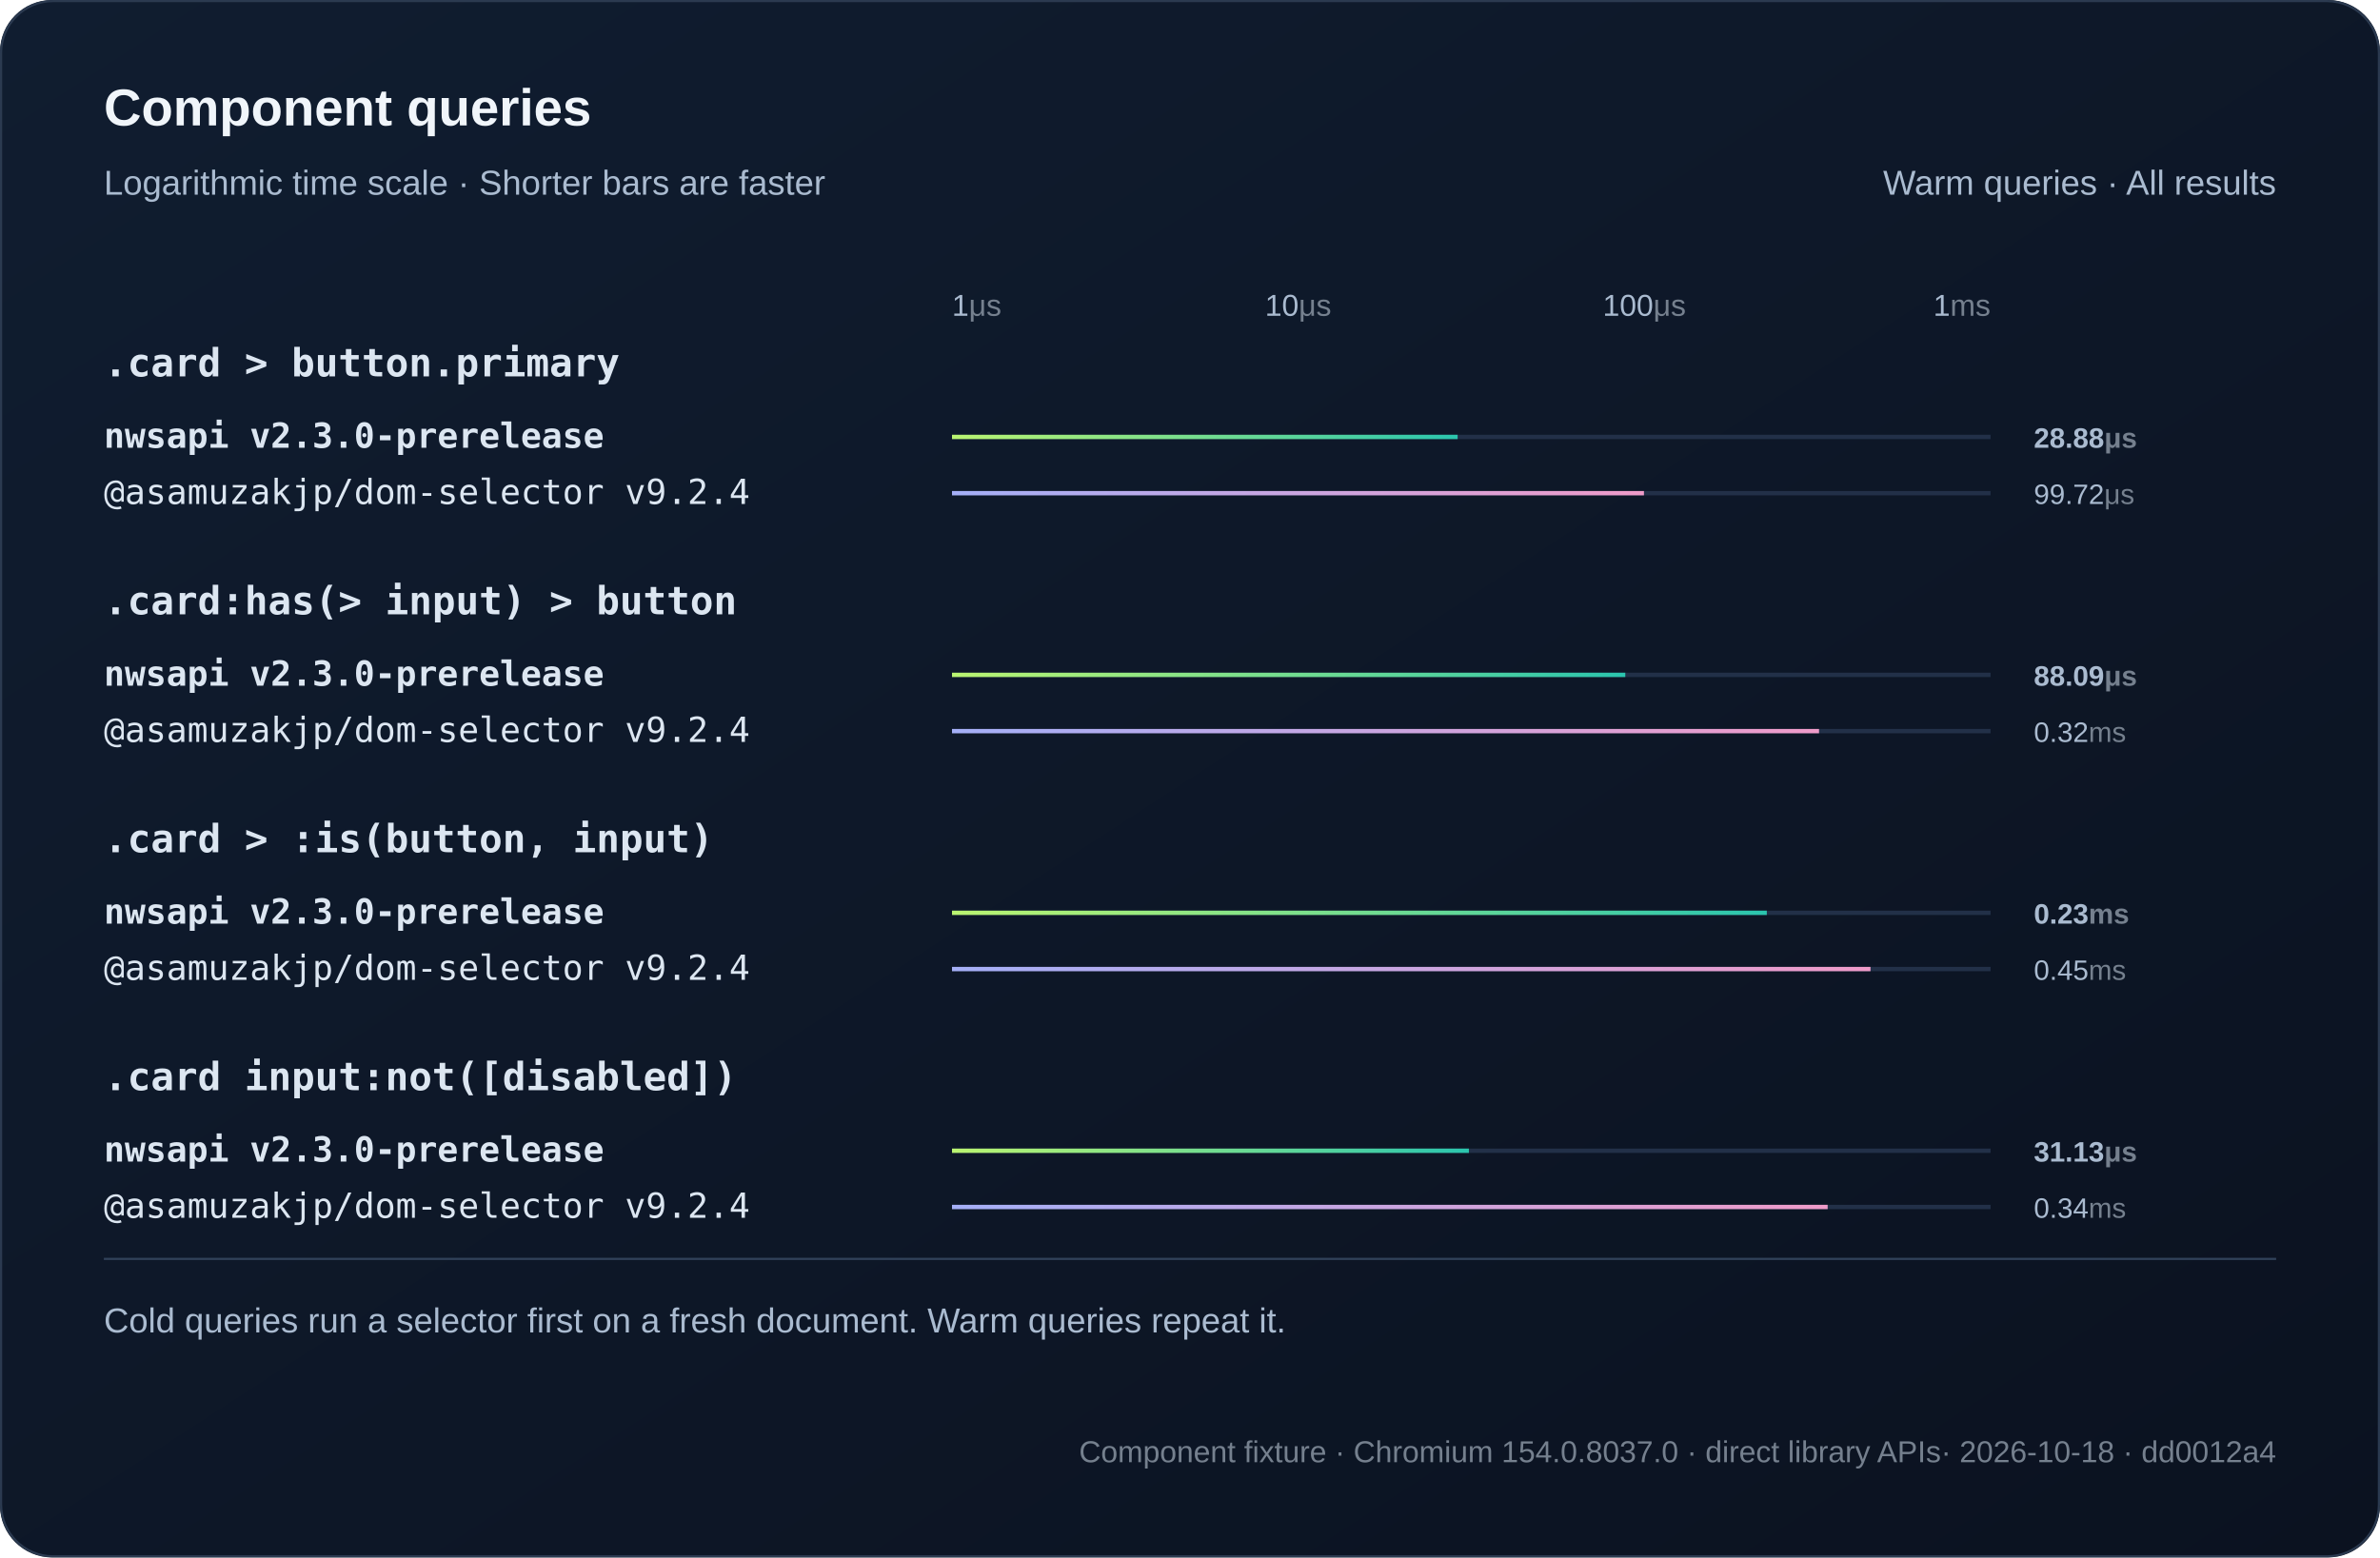
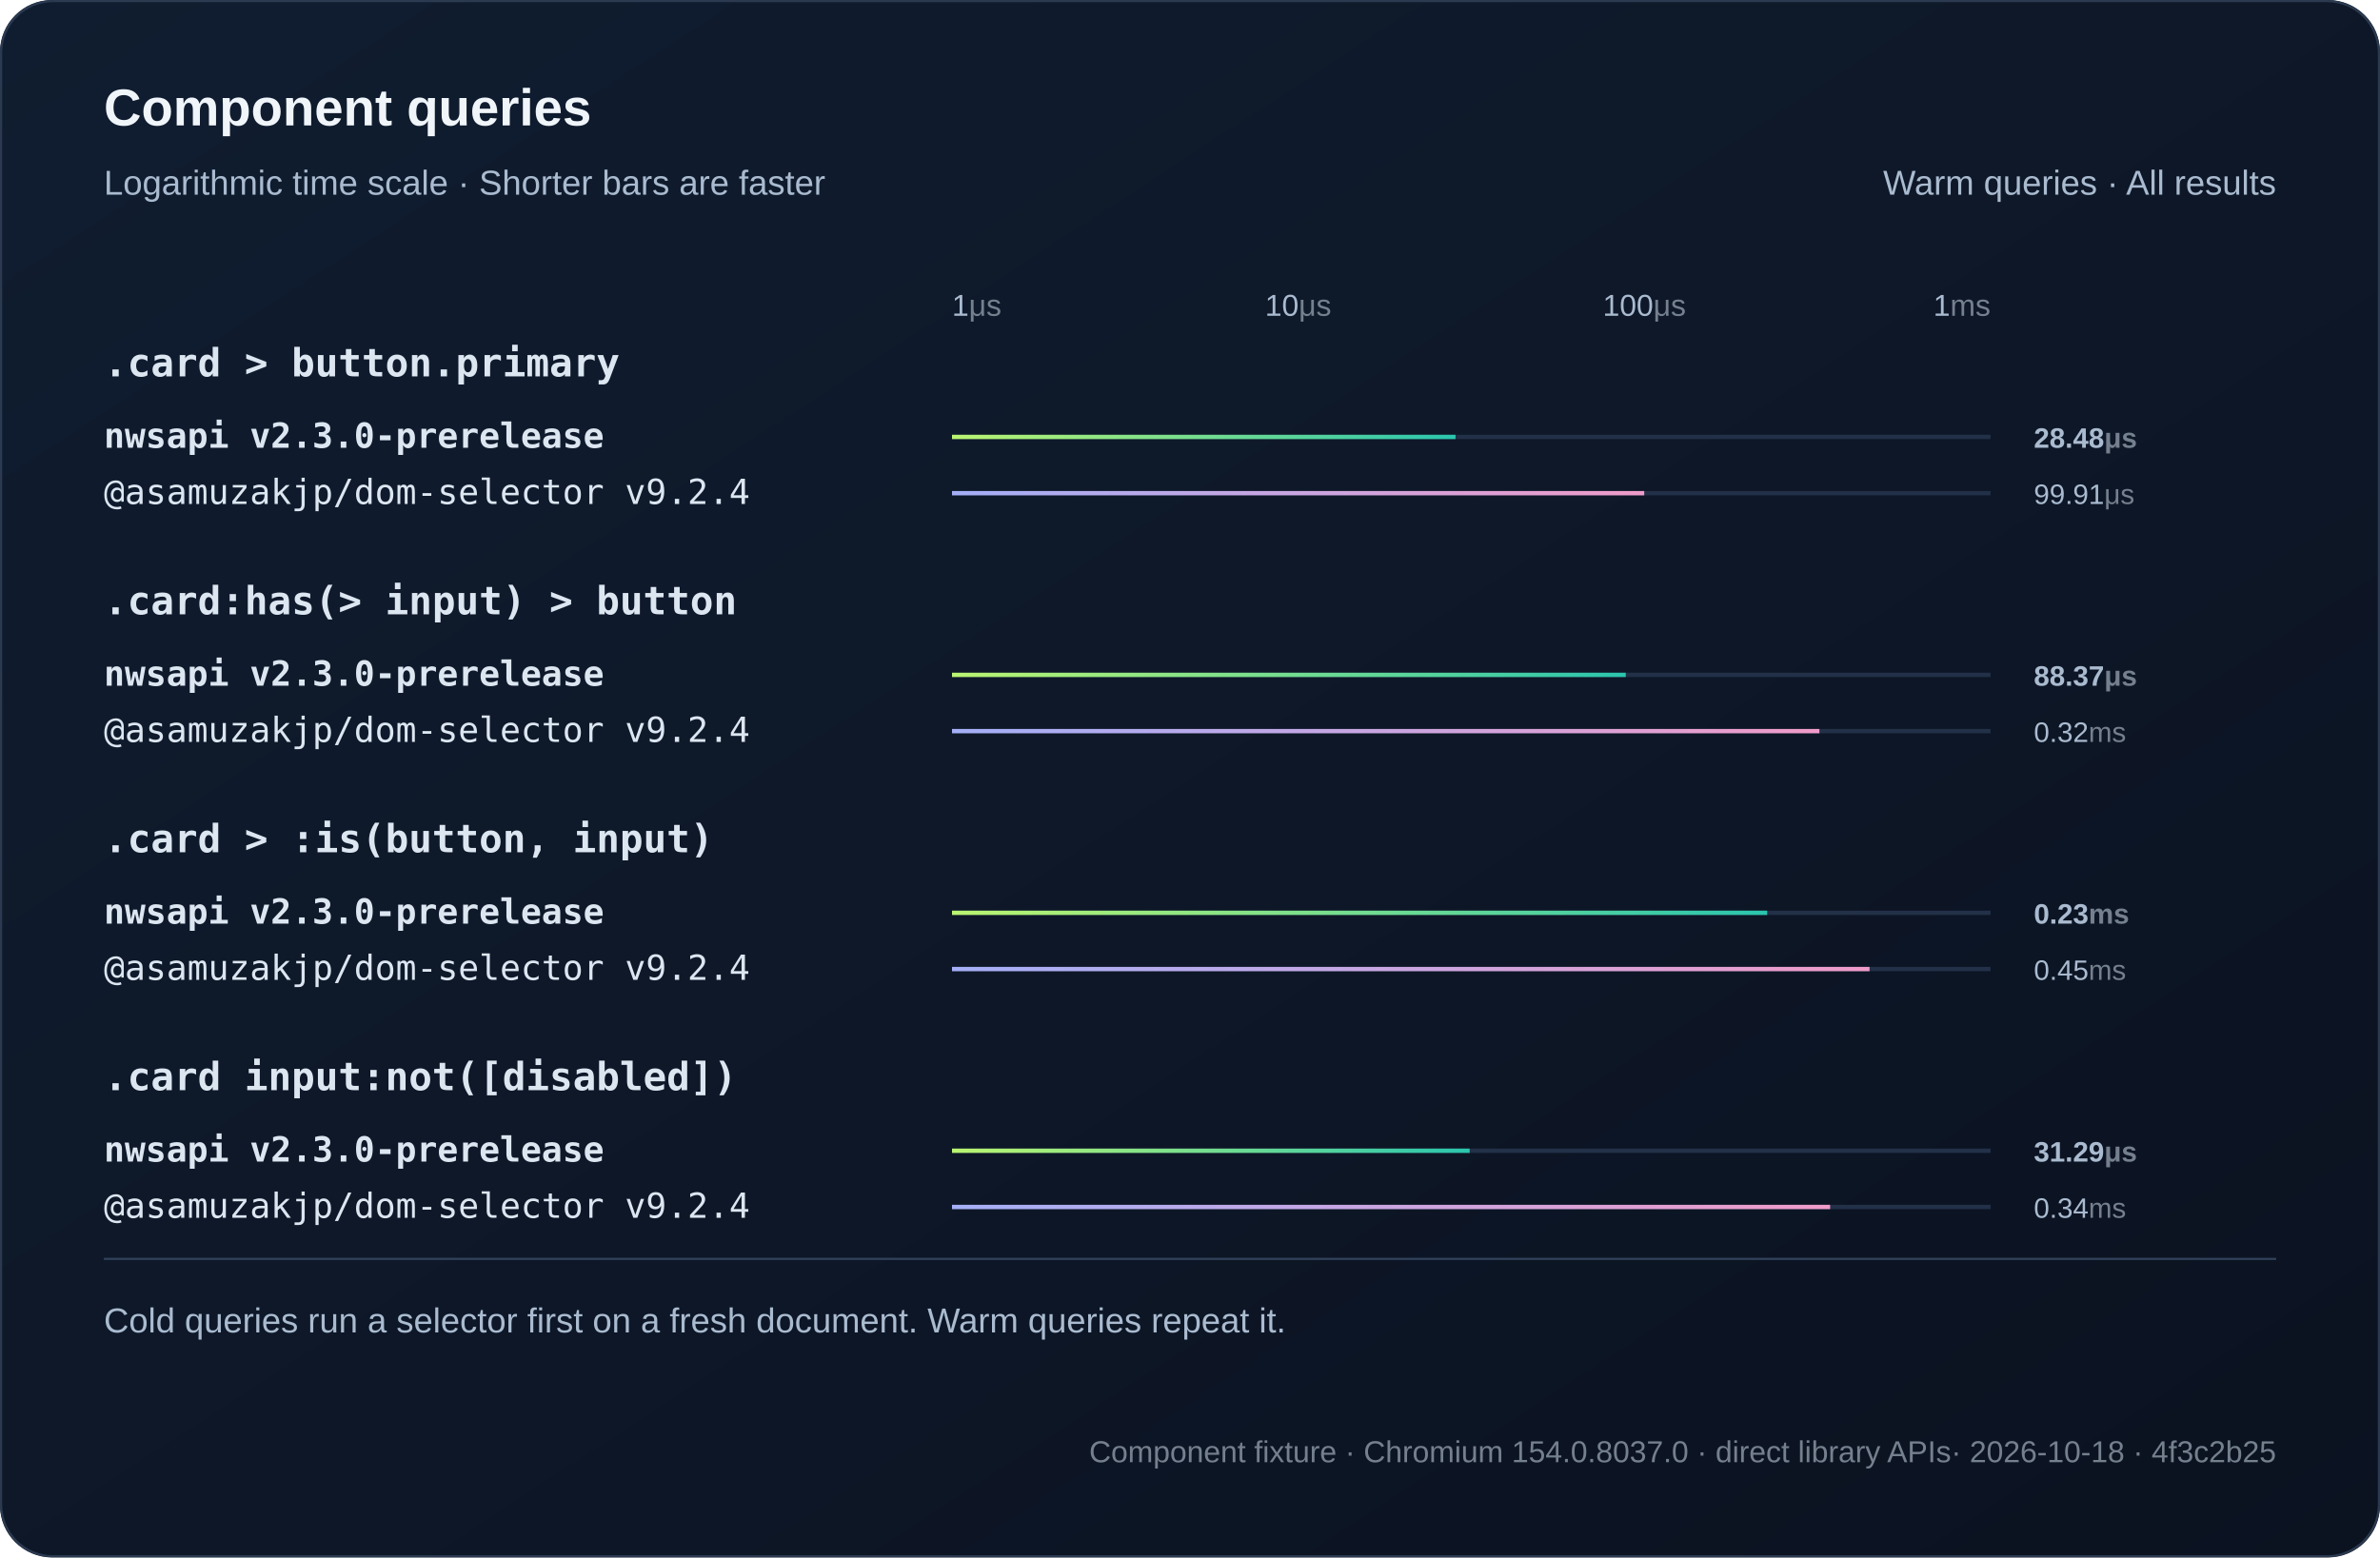
<svg xmlns="http://www.w3.org/2000/svg" width="1100" height="720" viewBox="0 0 1100 720" role="img">
  <defs>
    <linearGradient id="bg" x2="1" y2="1">
      <stop stop-color="#101d30" />
      <stop offset="1" stop-color="#0b1220" />
    </linearGradient>
    <linearGradient id="series0">
      <stop stop-color="#baf471" />
      <stop offset="1" stop-color="#2bc5ae" />
    </linearGradient>
    <linearGradient id="series1">
      <stop stop-color="#a4aff7" />
      <stop offset="1" stop-color="#ef9bc9" />
    </linearGradient>
  </defs>
  <style>text{font-family:Arial,Helvetica,sans-serif;fill:#f0f5fa}
.muted{fill:#aabbd0;font:16px Arial,Helvetica,sans-serif}
.code{font:18px Consolas,Menlo,monospace;fill:#dce6f1}
.note .code{font:16px Consolas,Menlo,monospace}
.metadata,.metadata .code{fill:#75808e;font-size:14px}
.chart-title{font-size:24px;font-weight:700}
.unit{fill:#75808e}
.package{font-family:Consolas,Menlo,monospace}
.comparison{font-size:14px;font-variant-numeric:tabular-nums}
.tick{fill:#aabbd0;font-size:12px}
.time{fill:#aabbd0;font-size:13px;font-variant-numeric:tabular-nums}
.engine{font-size:16px}.selector{font-weight:600}.tick{font-size:14px}</style>
  <rect width="1100" height="720" rx="24" fill="url(#bg)" />
  <rect x=".5" y=".5" width="1099" height="719" rx="24" fill="none" stroke="#2b3a50" />
  <text x="48" y="58" class="chart-title">Component queries</text>
  <text x="48" y="90" class="muted">Logarithmic time scale · Shorter bars are faster</text>
  <text x="1052" y="90" text-anchor="end" class="muted">Warm queries · All results</text>
  <text x="440" y="146" text-anchor="start" class="tick">1<tspan class="unit">μs</tspan>
  </text>
  <text x="600" y="146" text-anchor="middle" class="tick">10<tspan class="unit">μs</tspan>
  </text>
  <text x="760" y="146" text-anchor="middle" class="tick">100<tspan class="unit">μs</tspan>
  </text>
  <text x="920" y="146" text-anchor="end" class="tick">1<tspan class="unit">ms</tspan>
  </text>
  <text x="48" y="174" class="code selector">.card &gt; button.primary</text>
  <g>
    <text x="48" y="207" class="code engine" style="font-weight:700">nwsapi v2.3.0-prerelease</text>
    <path d="M440 202h480" stroke="#223048" stroke-width="2" />
-     <rect class="bar" x="440" y="201" width="233.69" height="2" fill="url(#series0)" />
-     <text x="940" y="207" class="time" style="font-weight:700">28.88<tspan class="unit">μs</tspan>
+     <rect class="bar" x="440" y="201" width="232.72" height="2" fill="url(#series0)" />
+     <text x="940" y="207" class="time" style="font-weight:700">28.48<tspan class="unit">μs</tspan>
    </text>
  </g>
  <g>
    <text x="48" y="233" class="code engine">@asamuzakjp/dom-selector v9.2.4</text>
    <path d="M440 228h480" stroke="#223048" stroke-width="2" />
-     <rect class="bar" x="440" y="227" width="319.81" height="2" fill="url(#series1)" />
-     <text x="940" y="233" class="time">99.72<tspan class="unit">μs</tspan>
+     <rect class="bar" x="440" y="227" width="319.94" height="2" fill="url(#series1)" />
+     <text x="940" y="233" class="time">99.91<tspan class="unit">μs</tspan>
    </text>
  </g>
  <text x="48" y="284" class="code selector">.card:has(&gt; input) &gt; button</text>
  <g>
    <text x="48" y="317" class="code engine" style="font-weight:700">nwsapi v2.3.0-prerelease</text>
    <path d="M440 312h480" stroke="#223048" stroke-width="2" />
-     <rect class="bar" x="440" y="311" width="311.19" height="2" fill="url(#series0)" />
-     <text x="940" y="317" class="time" style="font-weight:700">88.09<tspan class="unit">μs</tspan>
+     <rect class="bar" x="440" y="311" width="311.4" height="2" fill="url(#series0)" />
+     <text x="940" y="317" class="time" style="font-weight:700">88.37<tspan class="unit">μs</tspan>
    </text>
  </g>
  <g>
    <text x="48" y="343" class="code engine">@asamuzakjp/dom-selector v9.2.4</text>
    <path d="M440 338h480" stroke="#223048" stroke-width="2" />
-     <rect class="bar" x="440" y="337" width="400.73" height="2" fill="url(#series1)" />
+     <rect class="bar" x="440" y="337" width="400.89" height="2" fill="url(#series1)" />
    <text x="940" y="343" class="time">0.32<tspan class="unit">ms</tspan>
    </text>
  </g>
  <text x="48" y="394" class="code selector">.card &gt; :is(button, input)</text>
  <g>
    <text x="48" y="427" class="code engine" style="font-weight:700">nwsapi v2.3.0-prerelease</text>
    <path d="M440 422h480" stroke="#223048" stroke-width="2" />
-     <rect class="bar" x="440" y="421" width="376.59" height="2" fill="url(#series0)" />
+     <rect class="bar" x="440" y="421" width="376.77" height="2" fill="url(#series0)" />
    <text x="940" y="427" class="time" style="font-weight:700">0.23<tspan class="unit">ms</tspan>
    </text>
  </g>
  <g>
    <text x="48" y="453" class="code engine">@asamuzakjp/dom-selector v9.2.4</text>
    <path d="M440 448h480" stroke="#223048" stroke-width="2" />
-     <rect class="bar" x="440" y="447" width="424.52" height="2" fill="url(#series1)" />
+     <rect class="bar" x="440" y="447" width="424.07" height="2" fill="url(#series1)" />
    <text x="940" y="453" class="time">0.45<tspan class="unit">ms</tspan>
    </text>
  </g>
  <text x="48" y="504" class="code selector">.card input:not([disabled])</text>
  <g>
    <text x="48" y="537" class="code engine" style="font-weight:700">nwsapi v2.3.0-prerelease</text>
    <path d="M440 532h480" stroke="#223048" stroke-width="2" />
-     <rect class="bar" x="440" y="531" width="238.9" height="2" fill="url(#series0)" />
-     <text x="940" y="537" class="time" style="font-weight:700">31.13<tspan class="unit">μs</tspan>
+     <rect class="bar" x="440" y="531" width="239.26" height="2" fill="url(#series0)" />
+     <text x="940" y="537" class="time" style="font-weight:700">31.29<tspan class="unit">μs</tspan>
    </text>
  </g>
  <g>
    <text x="48" y="563" class="code engine">@asamuzakjp/dom-selector v9.2.4</text>
    <path d="M440 558h480" stroke="#223048" stroke-width="2" />
-     <rect class="bar" x="440" y="557" width="404.71" height="2" fill="url(#series1)" />
+     <rect class="bar" x="440" y="557" width="405.86" height="2" fill="url(#series1)" />
    <text x="940" y="563" class="time">0.34<tspan class="unit">ms</tspan>
    </text>
  </g>
  <path d="M48 582h1004" stroke="#304159" />
  <text x="48" y="616" class="muted">Cold queries run a selector first on a fresh document. Warm queries repeat it.</text>
-   <text x="1052" y="676" text-anchor="end" class="muted note metadata">Component fixture · Chromium 154.0.8037.0 · direct library APIs<tspan fill="#75808e"> · 2026-10-18 · dd0012a4</tspan>
+   <text x="1052" y="676" text-anchor="end" class="muted note metadata">Component fixture · Chromium 154.0.8037.0 · direct library APIs<tspan fill="#75808e"> · 2026-10-18 · 4f3c2b25</tspan>
  </text>
</svg>
